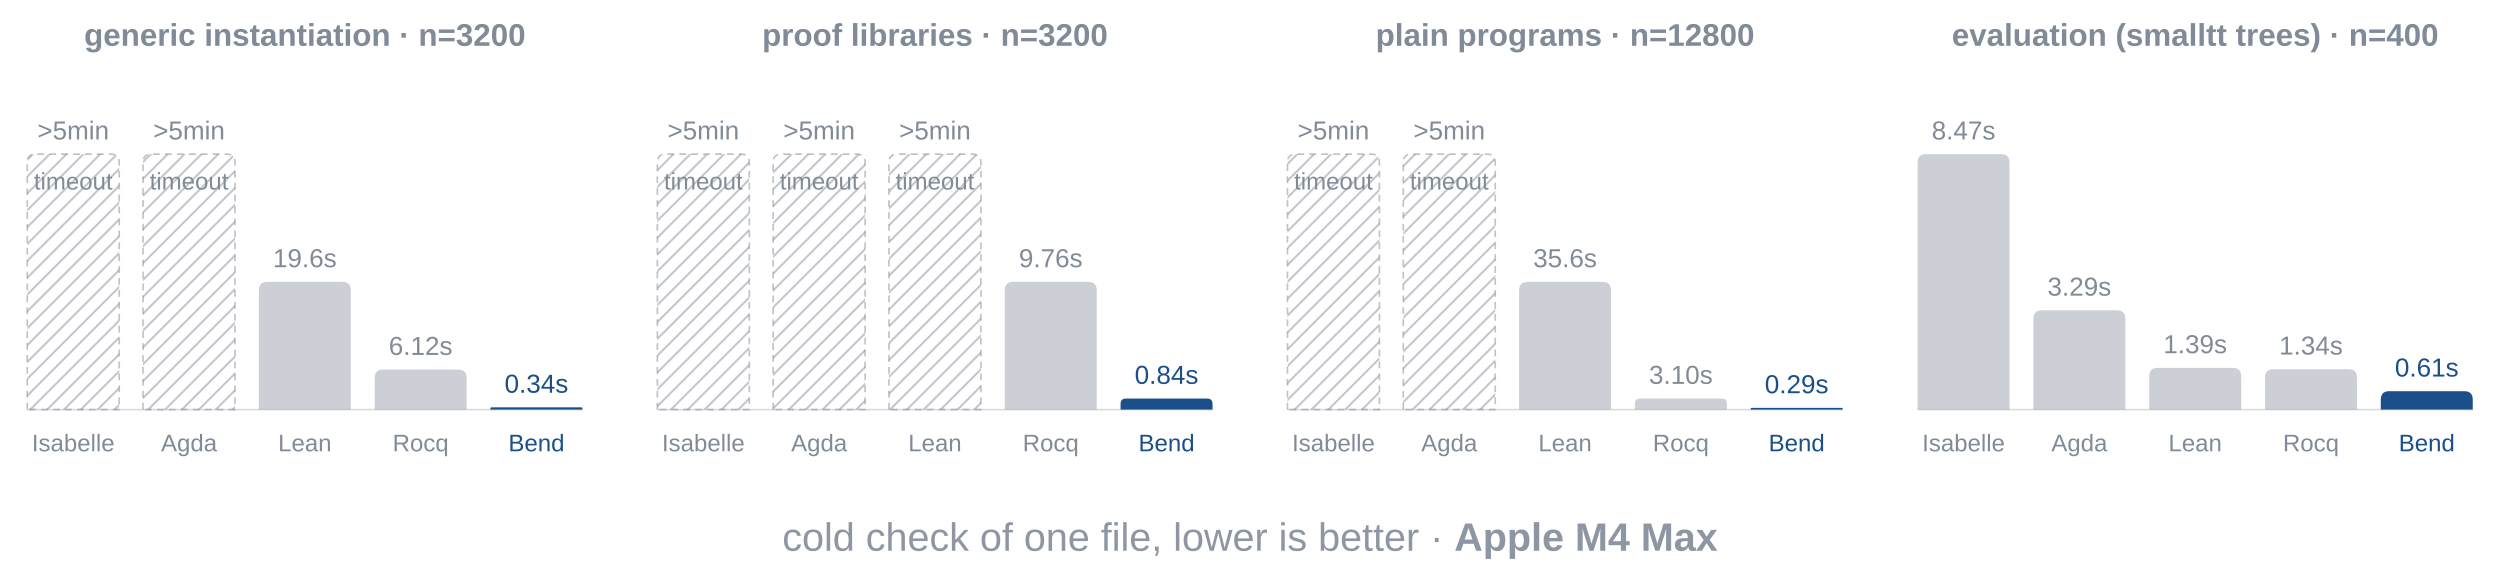
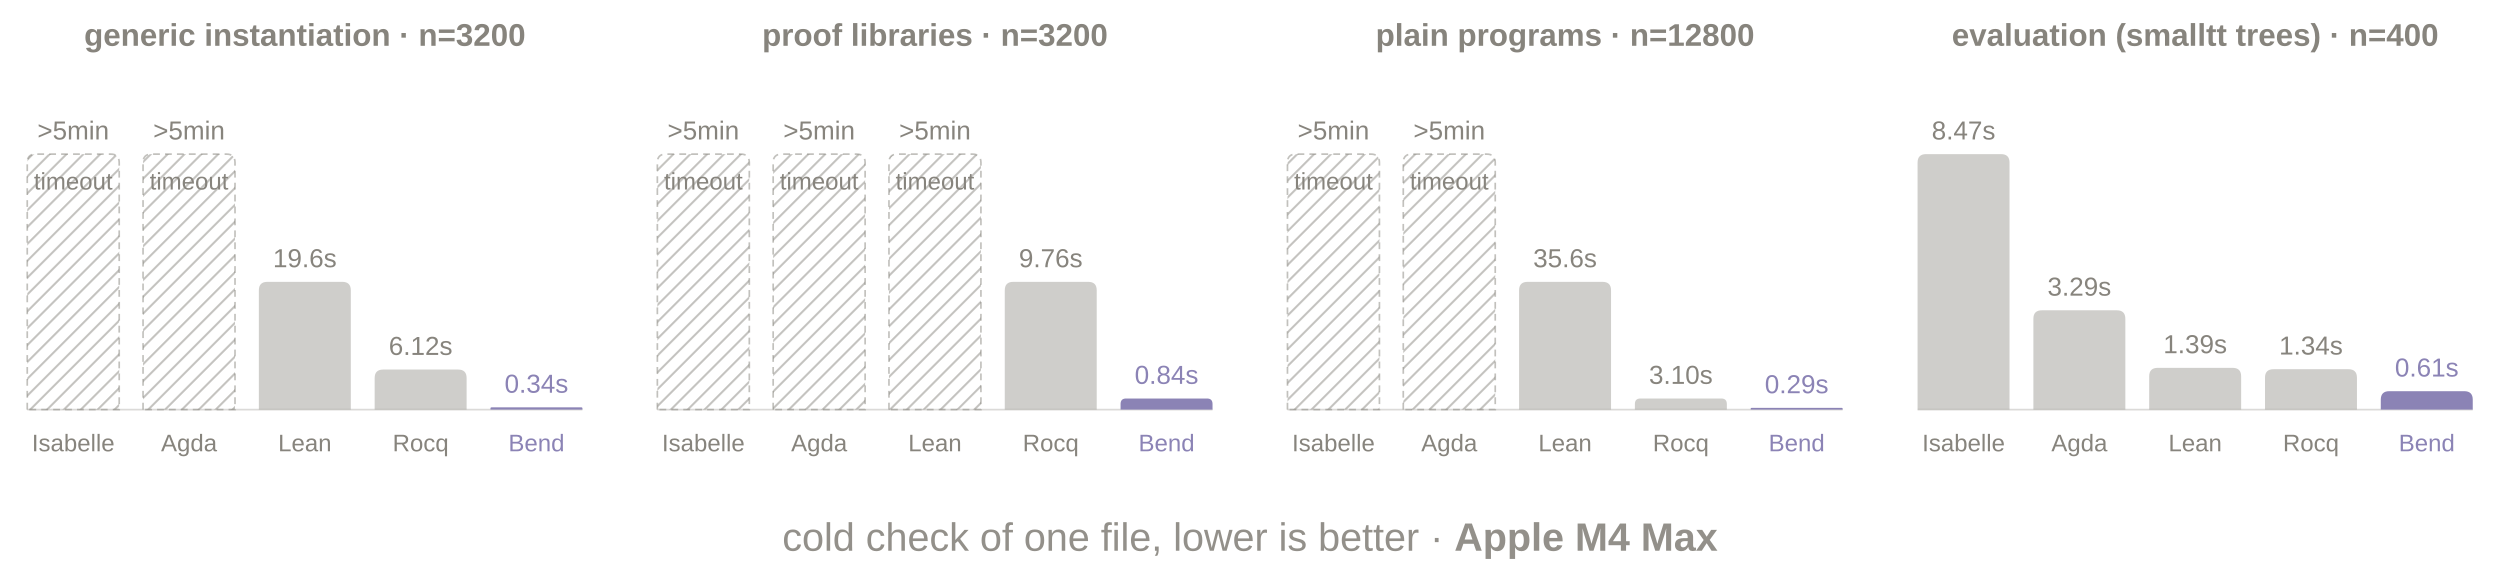
<svg xmlns="http://www.w3.org/2000/svg" width="1468" height="343" viewBox="0 0 1468 343">
  <style>
-   text { font-family: -apple-system, 'Helvetica Neue', Arial, sans-serif; fill: #818b98; }
+   text { font-family: -apple-system, 'Helvetica Neue', Arial, sans-serif; fill: #87847d; }
  .title { font-size: 18.4px; font-weight: 600; }
  .value { font-size: 15.3px; }
  .name  { font-size: 14.1px; }
  .sub   { font-size: 11.6px; }
  .note  { font-size: 23.2px; opacity: 0.9; }
</style>
  <pattern id="hatch" width="7" height="7" patternTransform="rotate(45)" patternUnits="userSpaceOnUse">
-     <line x1="0" y1="0" x2="0" y2="7" stroke="#818b98" stroke-opacity="0.45" stroke-width="2.5" />
+     <line x1="0" y1="0" x2="0" y2="7" stroke="#87847d" stroke-opacity="0.45" stroke-width="2.5" />
  </pattern>
  <text x="179" y="26.9" text-anchor="middle" class="title">generic instantiation · n=3200</text>
-   <line x1="16" y1="240.527" x2="342" y2="240.527" stroke="#818b98" stroke-opacity="0.3" />
-   <path d="M 16 240.5 L 16 95.5 Q 16 90.5 21 90.5 L 65 90.5 Q 70 90.5 70 95.5 L 70 240.5 Z" fill="url(#hatch)" stroke="#818b98" stroke-opacity="0.5" stroke-dasharray="4 3" />
+   <line x1="16" y1="240.527" x2="342" y2="240.527" stroke="#87847d" stroke-opacity="0.3" />
+   <path d="M 16 240.5 L 16 95.5 Q 16 90.5 21 90.5 L 65 90.5 Q 70 90.5 70 95.5 L 70 240.5 Z" fill="url(#hatch)" stroke="#87847d" stroke-opacity="0.5" stroke-dasharray="4 3" />
  <text x="43" y="81.9" text-anchor="middle" class="value">&gt;5min</text>
  <text x="43" y="111.3" text-anchor="middle" class="name">timeout</text>
  <text x="43" y="265.0" text-anchor="middle" class="name">Isabelle</text>
-   <path d="M 84 240.5 L 84 95.5 Q 84 90.5 89 90.5 L 133 90.5 Q 138 90.5 138 95.5 L 138 240.5 Z" fill="url(#hatch)" stroke="#818b98" stroke-opacity="0.5" stroke-dasharray="4 3" />
+   <path d="M 84 240.5 L 84 95.5 Q 84 90.5 89 90.5 L 133 90.5 Q 138 90.5 138 95.5 L 138 240.5 Z" fill="url(#hatch)" stroke="#87847d" stroke-opacity="0.5" stroke-dasharray="4 3" />
  <text x="111" y="81.9" text-anchor="middle" class="value">&gt;5min</text>
  <text x="111" y="111.3" text-anchor="middle" class="name">timeout</text>
  <text x="111" y="265.0" text-anchor="middle" class="name">Agda</text>
-   <path d="M 152 240.5 L 152 170.5 Q 152 165.5 157 165.5 L 201 165.5 Q 206 165.5 206 170.5 L 206 240.5 Z" fill="#818b98" fill-opacity="0.4" />
+   <path d="M 152 240.5 L 152 170.5 Q 152 165.5 157 165.5 L 201 165.5 Q 206 165.5 206 170.5 L 206 240.5 Z" fill="#87847d" fill-opacity="0.4" />
  <text x="179" y="156.9" text-anchor="middle" class="value">19.6s</text>
  <text x="179" y="265.0" text-anchor="middle" class="name">Lean</text>
-   <path d="M 220 240.5 L 220 222 Q 220 217 225 217 L 269 217 Q 274 217 274 222 L 274 240.5 Z" fill="#818b98" fill-opacity="0.4" />
+   <path d="M 220 240.5 L 220 222 Q 220 217 225 217 L 269 217 Q 274 217 274 222 L 274 240.5 Z" fill="#87847d" fill-opacity="0.4" />
  <text x="247" y="208.4" text-anchor="middle" class="value">6.12s</text>
  <text x="247" y="265.0" text-anchor="middle" class="name">Rocq</text>
-   <path d="M 288 240.5 L 288 239.85 Q 288 239.2 288.65 239.2 L 341.35 239.2 Q 342 239.2 342 239.85 L 342 240.5 Z" fill="#1a4f8a" />
-   <text x="315" y="230.6" text-anchor="middle" class="value" style="fill: #1a4f8a">0.34s</text>
-   <text x="315" y="265.0" text-anchor="middle" class="name" style="fill: #1a4f8a">Bend</text>
+   <path d="M 288 240.5 L 288 239.85 Q 288 239.2 288.65 239.2 L 341.35 239.2 Q 342 239.2 342 239.85 L 342 240.5 Z" fill="#8b83b5" />
+   <text x="315" y="230.6" text-anchor="middle" class="value" style="fill: #8b83b5">0.34s</text>
+   <text x="315" y="265.0" text-anchor="middle" class="name" style="fill: #8b83b5">Bend</text>
  <text x="549" y="26.9" text-anchor="middle" class="title">proof libraries · n=3200</text>
-   <line x1="386" y1="240.527" x2="712" y2="240.527" stroke="#818b98" stroke-opacity="0.3" />
-   <path d="M 386 240.5 L 386 95.5 Q 386 90.5 391 90.5 L 435 90.5 Q 440 90.5 440 95.5 L 440 240.5 Z" fill="url(#hatch)" stroke="#818b98" stroke-opacity="0.5" stroke-dasharray="4 3" />
+   <line x1="386" y1="240.527" x2="712" y2="240.527" stroke="#87847d" stroke-opacity="0.3" />
+   <path d="M 386 240.5 L 386 95.5 Q 386 90.5 391 90.5 L 435 90.5 Q 440 90.5 440 95.5 L 440 240.5 Z" fill="url(#hatch)" stroke="#87847d" stroke-opacity="0.5" stroke-dasharray="4 3" />
  <text x="413" y="81.9" text-anchor="middle" class="value">&gt;5min</text>
  <text x="413" y="111.3" text-anchor="middle" class="name">timeout</text>
  <text x="413" y="265.0" text-anchor="middle" class="name">Isabelle</text>
-   <path d="M 454 240.5 L 454 95.5 Q 454 90.5 459 90.5 L 503 90.5 Q 508 90.5 508 95.5 L 508 240.5 Z" fill="url(#hatch)" stroke="#818b98" stroke-opacity="0.5" stroke-dasharray="4 3" />
+   <path d="M 454 240.5 L 454 95.5 Q 454 90.5 459 90.5 L 503 90.5 Q 508 90.5 508 95.5 L 508 240.5 Z" fill="url(#hatch)" stroke="#87847d" stroke-opacity="0.5" stroke-dasharray="4 3" />
  <text x="481" y="81.9" text-anchor="middle" class="value">&gt;5min</text>
  <text x="481" y="111.3" text-anchor="middle" class="name">timeout</text>
  <text x="481" y="265.0" text-anchor="middle" class="name">Agda</text>
-   <path d="M 522 240.5 L 522 95.5 Q 522 90.5 527 90.5 L 571 90.5 Q 576 90.5 576 95.5 L 576 240.5 Z" fill="url(#hatch)" stroke="#818b98" stroke-opacity="0.5" stroke-dasharray="4 3" />
+   <path d="M 522 240.5 L 522 95.5 Q 522 90.5 527 90.5 L 571 90.5 Q 576 90.5 576 95.5 L 576 240.5 Z" fill="url(#hatch)" stroke="#87847d" stroke-opacity="0.5" stroke-dasharray="4 3" />
  <text x="549" y="81.9" text-anchor="middle" class="value">&gt;5min</text>
  <text x="549" y="111.3" text-anchor="middle" class="name">timeout</text>
  <text x="549" y="265.0" text-anchor="middle" class="name">Lean</text>
-   <path d="M 590 240.5 L 590 170.5 Q 590 165.5 595 165.5 L 639 165.5 Q 644 165.5 644 170.5 L 644 240.5 Z" fill="#818b98" fill-opacity="0.4" />
+   <path d="M 590 240.5 L 590 170.5 Q 590 165.5 595 165.5 L 639 165.5 Q 644 165.5 644 170.5 L 644 240.5 Z" fill="#87847d" fill-opacity="0.4" />
  <text x="617" y="156.9" text-anchor="middle" class="value">9.76s</text>
  <text x="617" y="265.0" text-anchor="middle" class="name">Rocq</text>
-   <path d="M 658 240.5 L 658 237.25 Q 658 234 661.25 234 L 708.75 234 Q 712 234 712 237.25 L 712 240.5 Z" fill="#1a4f8a" />
-   <text x="685" y="225.4" text-anchor="middle" class="value" style="fill: #1a4f8a">0.84s</text>
-   <text x="685" y="265.0" text-anchor="middle" class="name" style="fill: #1a4f8a">Bend</text>
+   <path d="M 658 240.5 L 658 237.25 Q 658 234 661.25 234 L 708.75 234 Q 712 234 712 237.25 L 712 240.5 Z" fill="#8b83b5" />
+   <text x="685" y="225.4" text-anchor="middle" class="value" style="fill: #8b83b5">0.84s</text>
+   <text x="685" y="265.0" text-anchor="middle" class="name" style="fill: #8b83b5">Bend</text>
  <text x="919" y="26.9" text-anchor="middle" class="title">plain programs · n=12800</text>
-   <line x1="756" y1="240.527" x2="1082" y2="240.527" stroke="#818b98" stroke-opacity="0.3" />
-   <path d="M 756 240.5 L 756 95.5 Q 756 90.5 761 90.5 L 805 90.5 Q 810 90.5 810 95.5 L 810 240.5 Z" fill="url(#hatch)" stroke="#818b98" stroke-opacity="0.5" stroke-dasharray="4 3" />
+   <line x1="756" y1="240.527" x2="1082" y2="240.527" stroke="#87847d" stroke-opacity="0.3" />
+   <path d="M 756 240.5 L 756 95.5 Q 756 90.5 761 90.5 L 805 90.5 Q 810 90.5 810 95.5 L 810 240.5 Z" fill="url(#hatch)" stroke="#87847d" stroke-opacity="0.5" stroke-dasharray="4 3" />
  <text x="783" y="81.9" text-anchor="middle" class="value">&gt;5min</text>
  <text x="783" y="111.3" text-anchor="middle" class="name">timeout</text>
  <text x="783" y="265.0" text-anchor="middle" class="name">Isabelle</text>
-   <path d="M 824 240.5 L 824 95.5 Q 824 90.5 829 90.5 L 873 90.5 Q 878 90.5 878 95.5 L 878 240.5 Z" fill="url(#hatch)" stroke="#818b98" stroke-opacity="0.5" stroke-dasharray="4 3" />
+   <path d="M 824 240.5 L 824 95.5 Q 824 90.5 829 90.5 L 873 90.5 Q 878 90.5 878 95.5 L 878 240.5 Z" fill="url(#hatch)" stroke="#87847d" stroke-opacity="0.5" stroke-dasharray="4 3" />
  <text x="851" y="81.9" text-anchor="middle" class="value">&gt;5min</text>
  <text x="851" y="111.3" text-anchor="middle" class="name">timeout</text>
  <text x="851" y="265.0" text-anchor="middle" class="name">Agda</text>
-   <path d="M 892 240.5 L 892 170.5 Q 892 165.5 897 165.5 L 941 165.5 Q 946 165.5 946 170.5 L 946 240.5 Z" fill="#818b98" fill-opacity="0.4" />
+   <path d="M 892 240.5 L 892 170.5 Q 892 165.5 897 165.5 L 941 165.5 Q 946 165.5 946 170.5 L 946 240.5 Z" fill="#87847d" fill-opacity="0.4" />
  <text x="919" y="156.9" text-anchor="middle" class="value">35.6s</text>
  <text x="919" y="265.0" text-anchor="middle" class="name">Lean</text>
-   <path d="M 960 240.5 L 960 237.25 Q 960 234 963.25 234 L 1010.75 234 Q 1014 234 1014 237.25 L 1014 240.5 Z" fill="#818b98" fill-opacity="0.4" />
+   <path d="M 960 240.5 L 960 237.25 Q 960 234 963.25 234 L 1010.75 234 Q 1014 234 1014 237.25 L 1014 240.5 Z" fill="#87847d" fill-opacity="0.4" />
  <text x="987" y="225.4" text-anchor="middle" class="value">3.10s</text>
  <text x="987" y="265.0" text-anchor="middle" class="name">Rocq</text>
-   <path d="M 1028 240.5 L 1028 240 Q 1028 239.5 1028.5 239.5 L 1081.5 239.5 Q 1082 239.5 1082 240 L 1082 240.5 Z" fill="#1a4f8a" />
-   <text x="1055" y="230.9" text-anchor="middle" class="value" style="fill: #1a4f8a">0.29s</text>
-   <text x="1055" y="265.0" text-anchor="middle" class="name" style="fill: #1a4f8a">Bend</text>
+   <path d="M 1028 240.5 L 1028 240 Q 1028 239.5 1028.5 239.5 L 1081.5 239.5 Q 1082 239.5 1082 240 L 1082 240.5 Z" fill="#8b83b5" />
+   <text x="1055" y="230.9" text-anchor="middle" class="value" style="fill: #8b83b5">0.29s</text>
+   <text x="1055" y="265.0" text-anchor="middle" class="name" style="fill: #8b83b5">Bend</text>
  <text x="1289" y="26.9" text-anchor="middle" class="title">evaluation (smalltt trees) · n=400</text>
-   <line x1="1126" y1="240.527" x2="1452" y2="240.527" stroke="#818b98" stroke-opacity="0.3" />
-   <path d="M 1126 240.5 L 1126 95.5 Q 1126 90.5 1131 90.5 L 1175 90.5 Q 1180 90.5 1180 95.5 L 1180 240.5 Z" fill="#818b98" fill-opacity="0.4" />
+   <line x1="1126" y1="240.527" x2="1452" y2="240.527" stroke="#87847d" stroke-opacity="0.3" />
+   <path d="M 1126 240.5 L 1126 95.5 Q 1126 90.5 1131 90.5 L 1175 90.5 Q 1180 90.5 1180 95.5 L 1180 240.5 Z" fill="#87847d" fill-opacity="0.4" />
  <text x="1153" y="81.9" text-anchor="middle" class="value">8.47s</text>
  <text x="1153" y="265.0" text-anchor="middle" class="name">Isabelle</text>
-   <path d="M 1194 240.5 L 1194 187.2 Q 1194 182.2 1199 182.2 L 1243 182.2 Q 1248 182.2 1248 187.2 L 1248 240.5 Z" fill="#818b98" fill-opacity="0.4" />
+   <path d="M 1194 240.5 L 1194 187.2 Q 1194 182.2 1199 182.2 L 1243 182.2 Q 1248 182.2 1248 187.2 L 1248 240.5 Z" fill="#87847d" fill-opacity="0.4" />
  <text x="1221" y="173.6" text-anchor="middle" class="value">3.29s</text>
  <text x="1221" y="265.0" text-anchor="middle" class="name">Agda</text>
-   <path d="M 1262 240.5 L 1262 221 Q 1262 216 1267 216 L 1311 216 Q 1316 216 1316 221 L 1316 240.5 Z" fill="#818b98" fill-opacity="0.4" />
+   <path d="M 1262 240.5 L 1262 221 Q 1262 216 1267 216 L 1311 216 Q 1316 216 1316 221 L 1316 240.5 Z" fill="#87847d" fill-opacity="0.4" />
  <text x="1289" y="207.4" text-anchor="middle" class="value">1.39s</text>
  <text x="1289" y="265.0" text-anchor="middle" class="name">Lean</text>
-   <path d="M 1330 240.5 L 1330 221.8 Q 1330 216.8 1335 216.8 L 1379 216.8 Q 1384 216.8 1384 221.8 L 1384 240.5 Z" fill="#818b98" fill-opacity="0.4" />
+   <path d="M 1330 240.5 L 1330 221.8 Q 1330 216.8 1335 216.8 L 1379 216.8 Q 1384 216.8 1384 221.8 L 1384 240.5 Z" fill="#87847d" fill-opacity="0.4" />
  <text x="1357" y="208.2" text-anchor="middle" class="value">1.34s</text>
  <text x="1357" y="265.0" text-anchor="middle" class="name">Rocq</text>
-   <path d="M 1398 240.5 L 1398 234.7 Q 1398 229.7 1403 229.7 L 1447 229.7 Q 1452 229.7 1452 234.7 L 1452 240.5 Z" fill="#1a4f8a" />
-   <text x="1425" y="221.1" text-anchor="middle" class="value" style="fill: #1a4f8a">0.61s</text>
-   <text x="1425" y="265.0" text-anchor="middle" class="name" style="fill: #1a4f8a">Bend</text>
+   <path d="M 1398 240.5 L 1398 234.7 Q 1398 229.7 1403 229.7 L 1447 229.7 Q 1452 229.7 1452 234.7 L 1452 240.5 Z" fill="#8b83b5" />
+   <text x="1425" y="221.1" text-anchor="middle" class="value" style="fill: #8b83b5">0.61s</text>
+   <text x="1425" y="265.0" text-anchor="middle" class="name" style="fill: #8b83b5">Bend</text>
  <text x="734" y="323.4" text-anchor="middle" class="note">cold check of one file, lower is better · <tspan font-weight="bold">Apple M4 Max</tspan>
  </text>
</svg>
